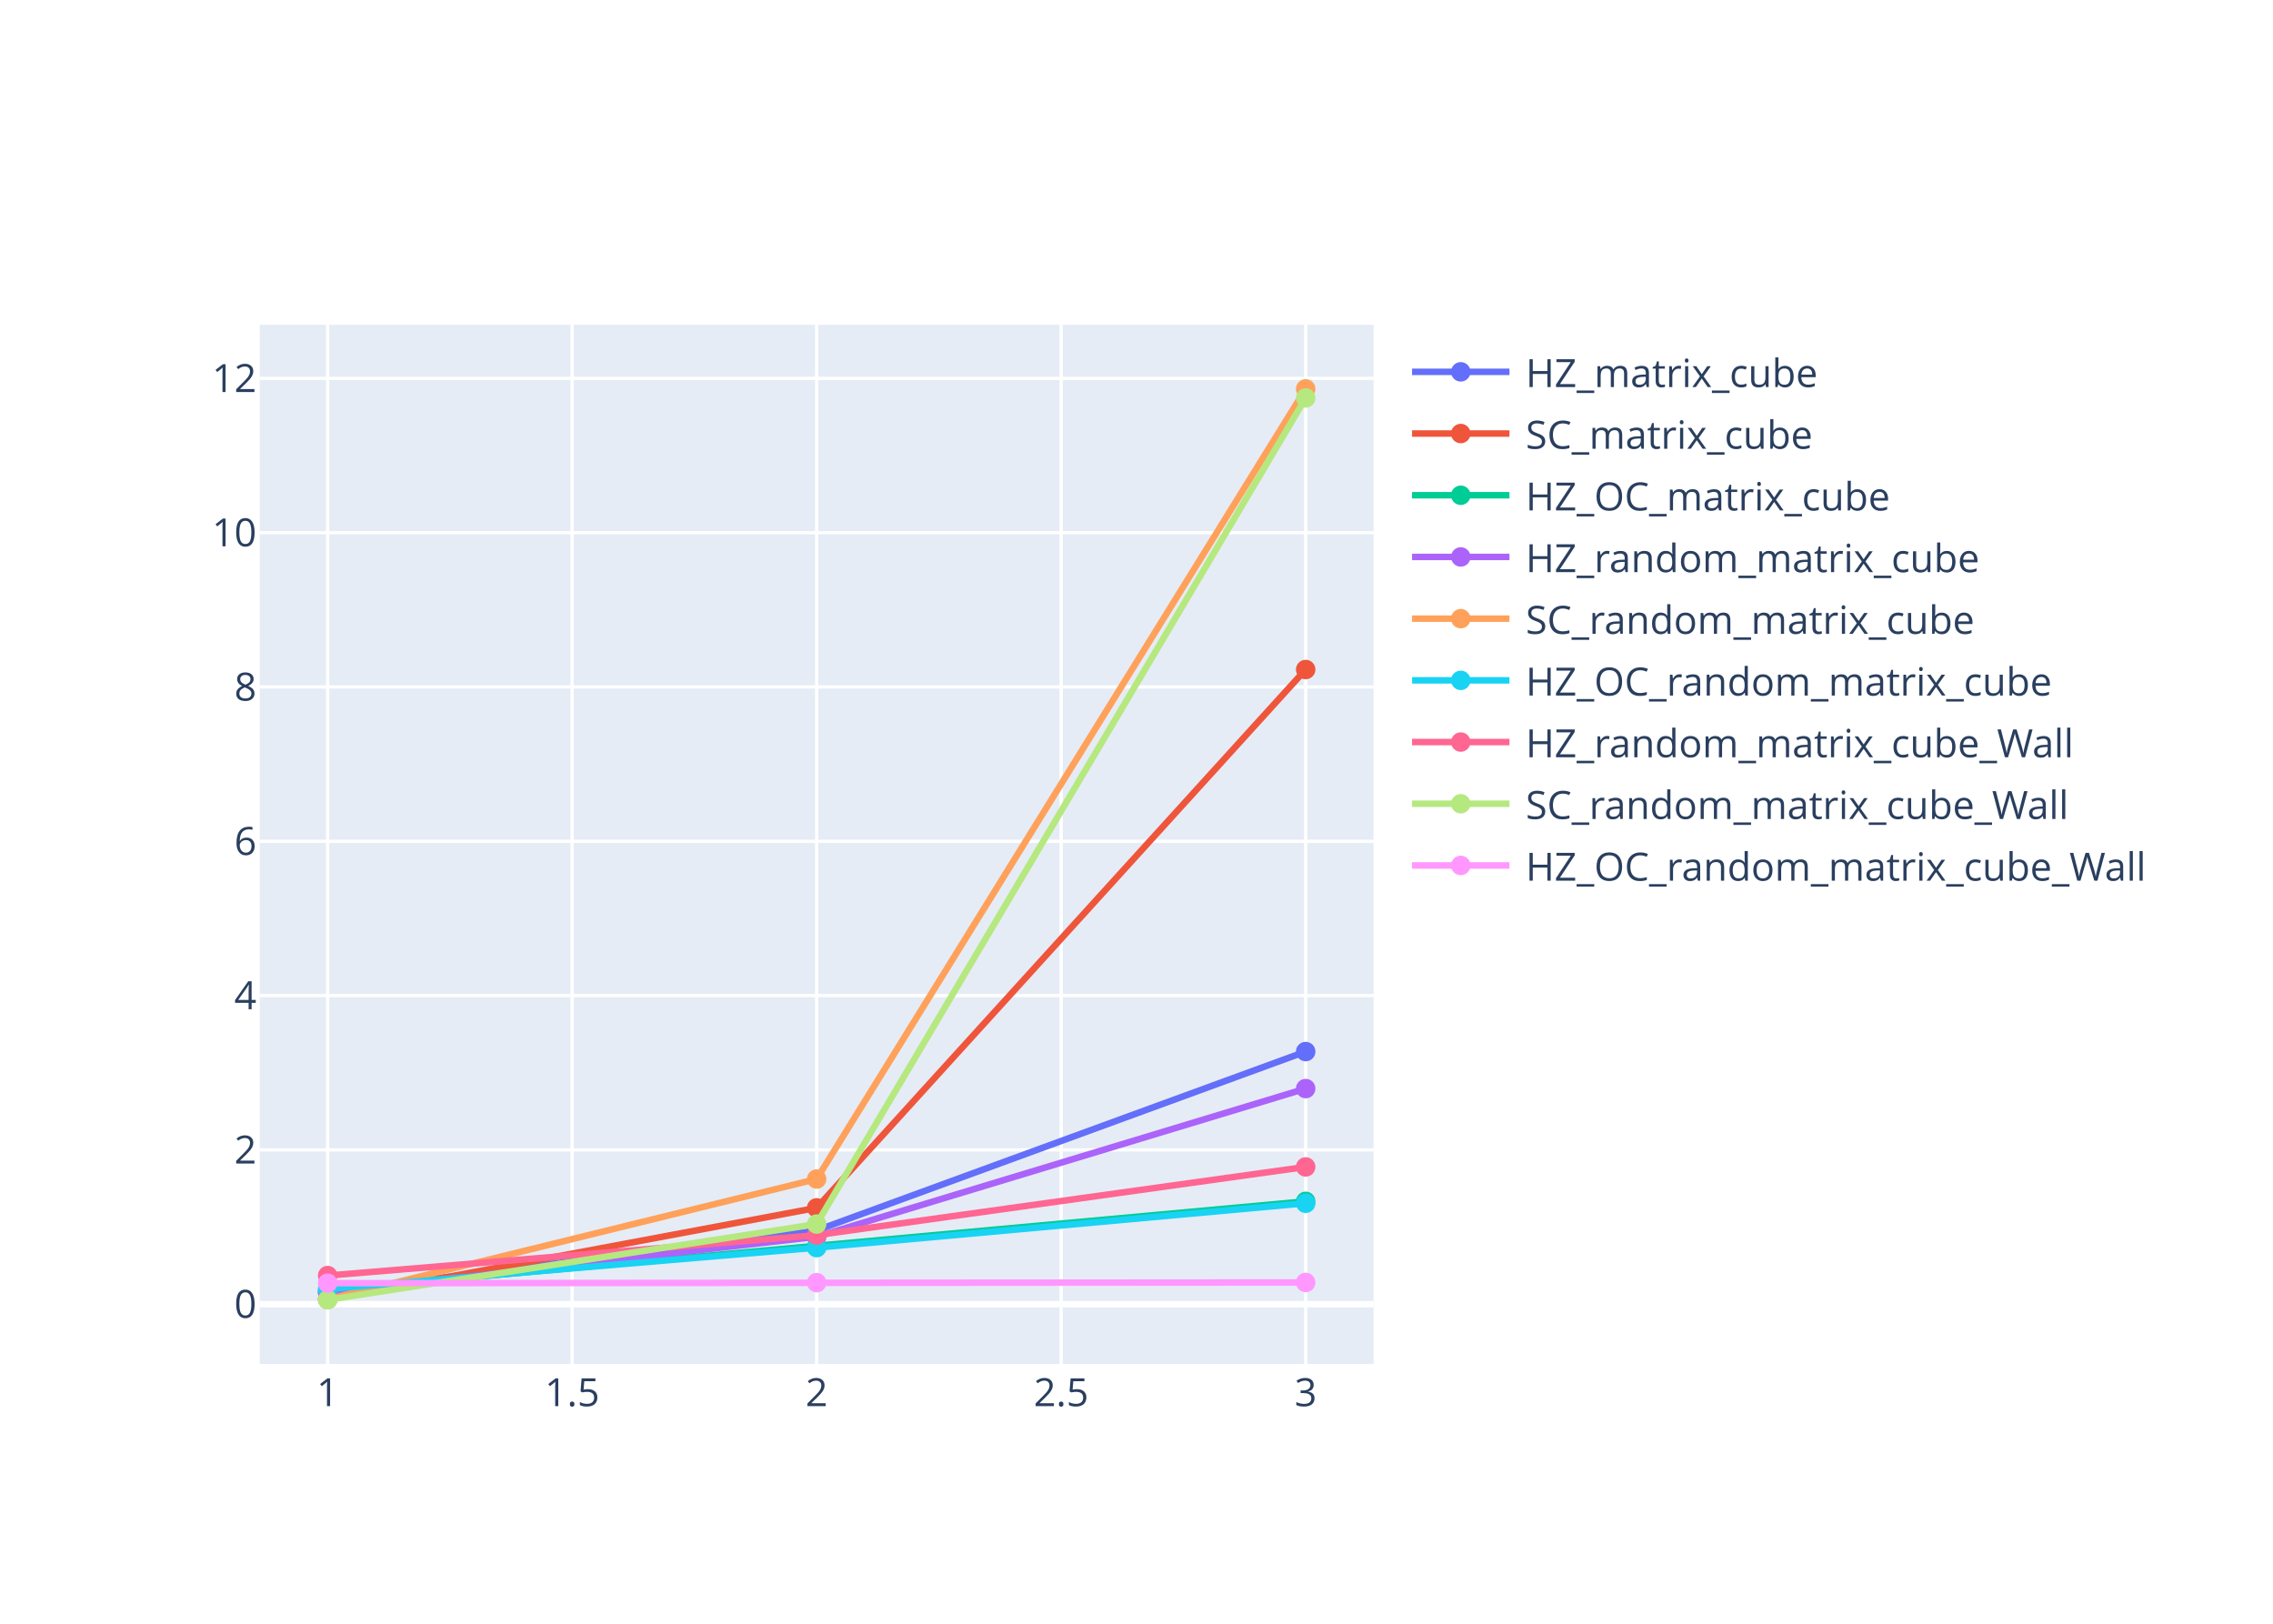
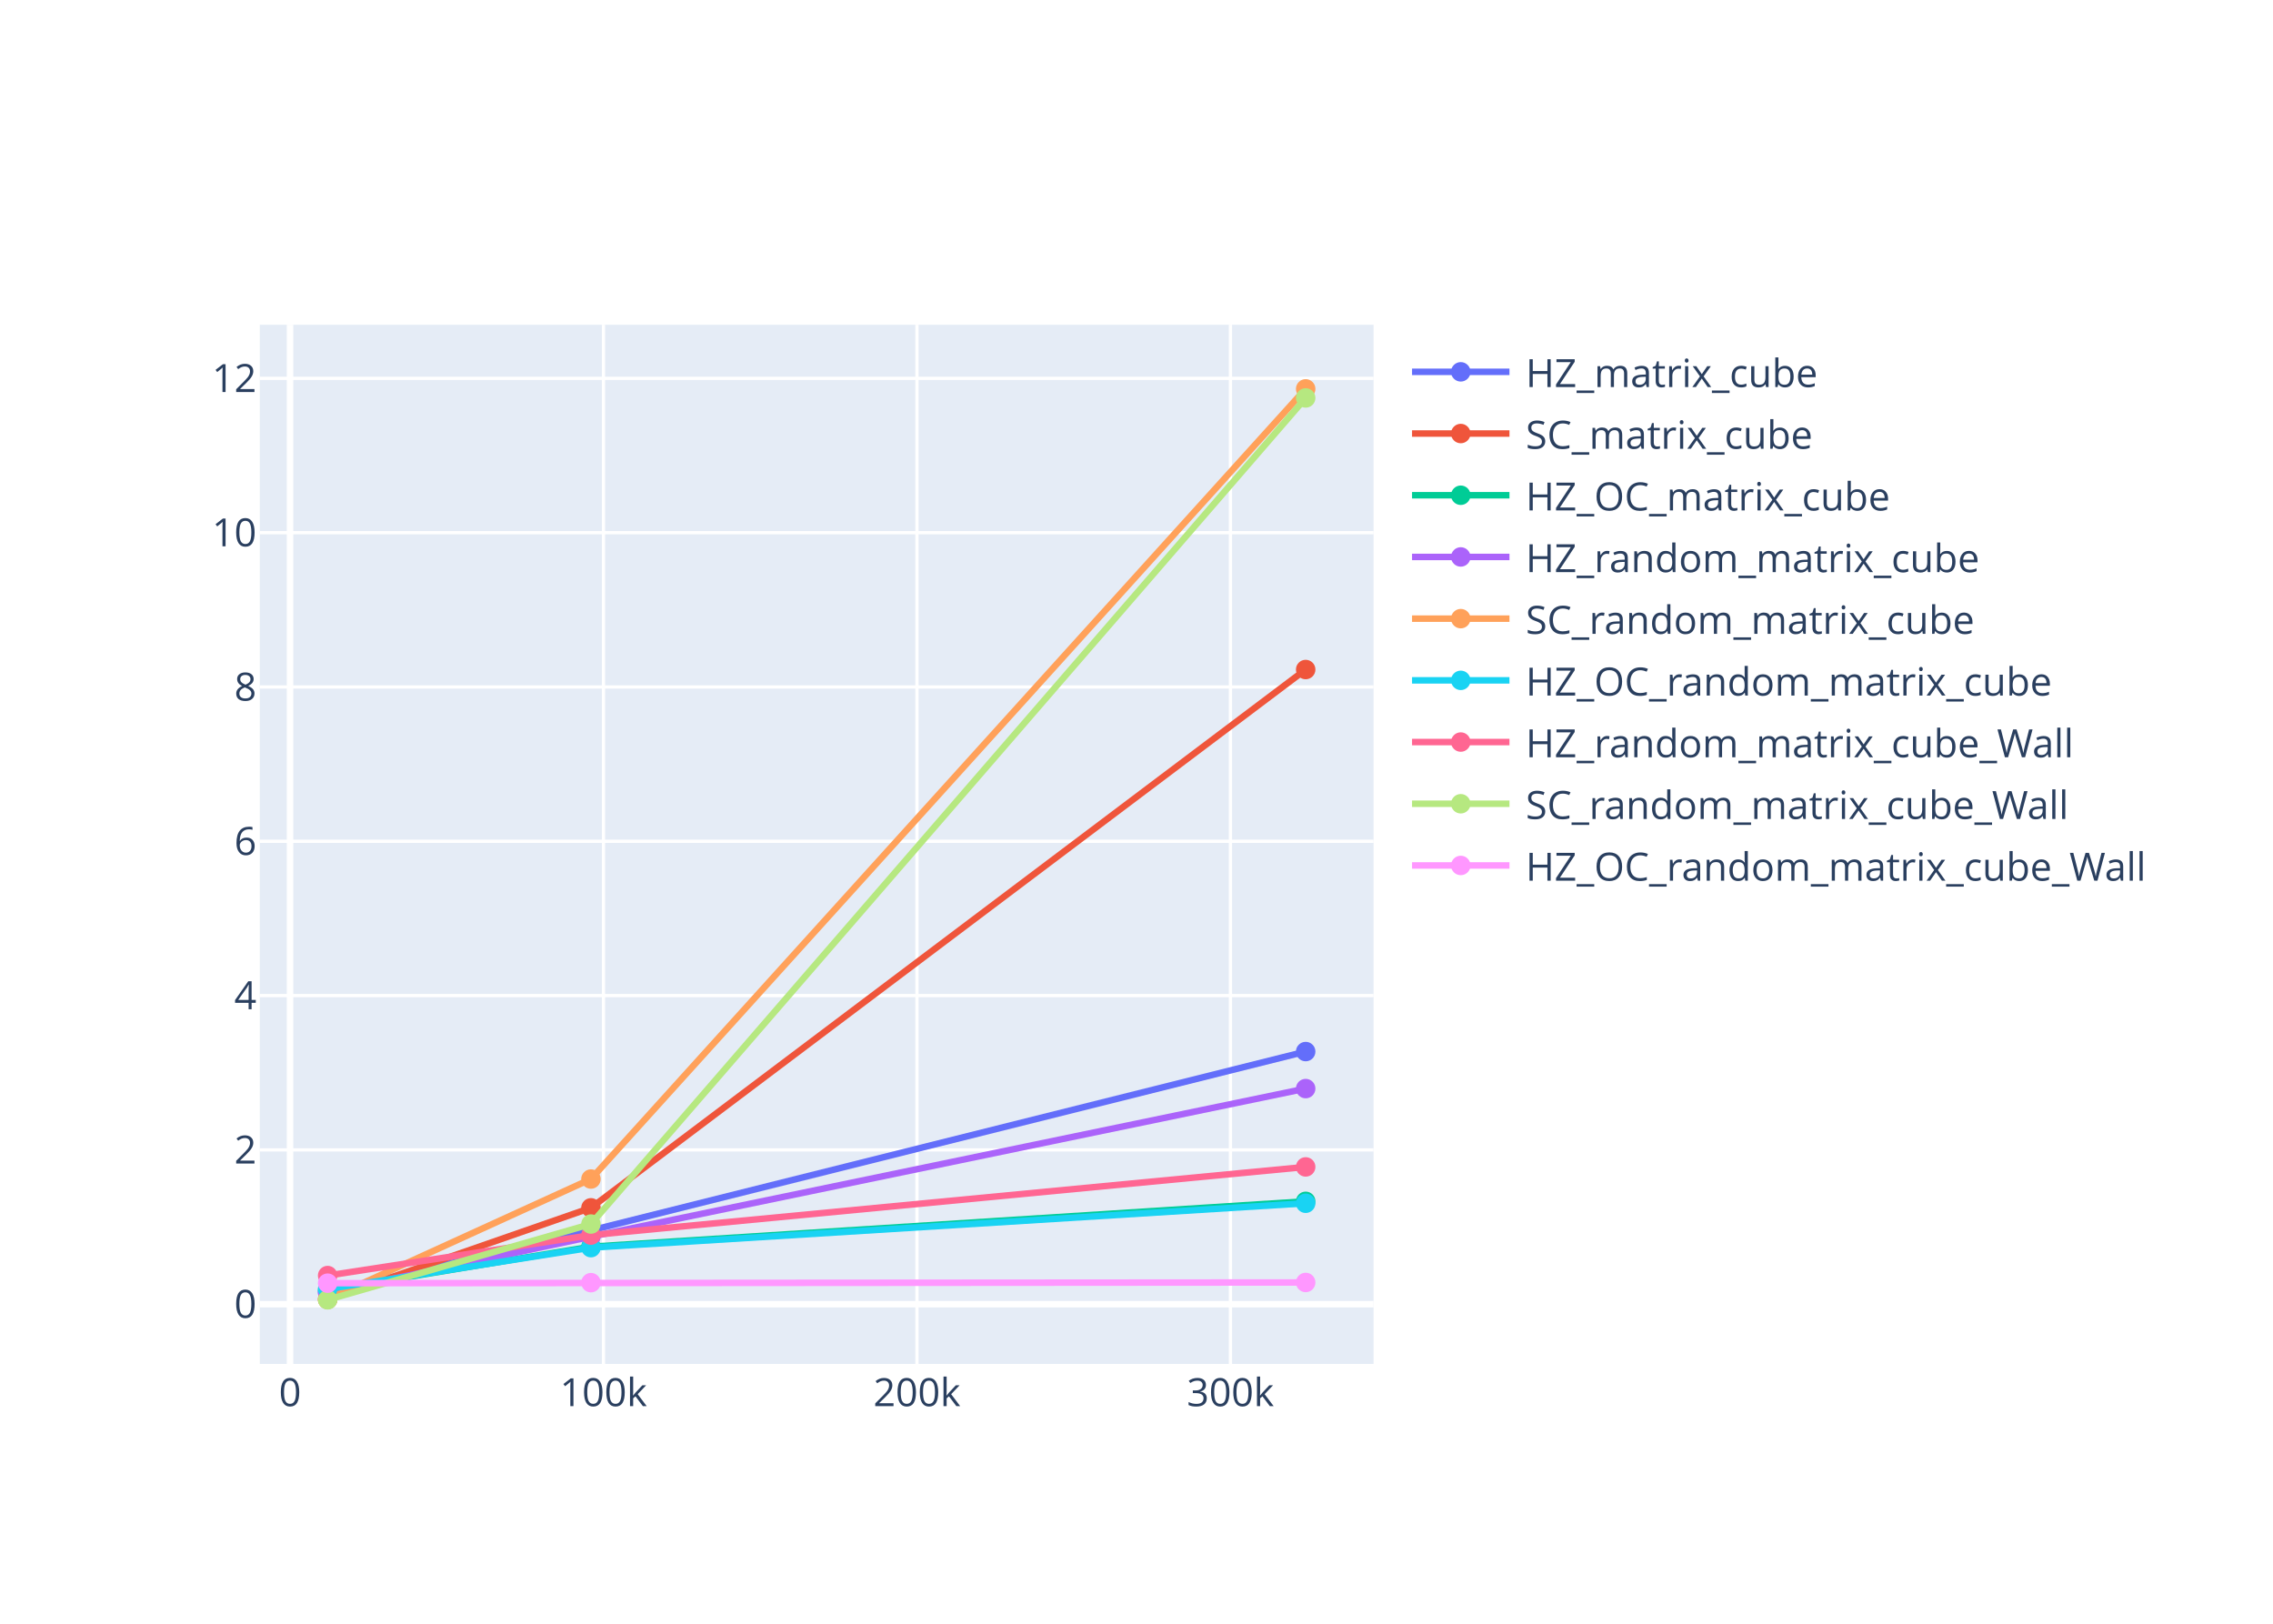
<svg xmlns="http://www.w3.org/2000/svg" class="main-svg" width="700" height="500" style="" viewBox="0 0 700 500">
  <rect x="0" y="0" width="700" height="500" style="fill: rgb(255, 255, 255); fill-opacity: 1;" />
-   <defs id="defs-51b392">
+   <defs id="defs-db72d3">
    <g class="clips">
-       <clipPath id="clip51b392xyplot" class="plotclip">
+       <clipPath id="clipdb72d3xyplot" class="plotclip">
        <rect width="343" height="320" />
      </clipPath>
-       <clipPath class="axesclip" id="clip51b392x">
+       <clipPath class="axesclip" id="clipdb72d3x">
        <rect x="80" y="0" width="343" height="500" />
      </clipPath>
-       <clipPath class="axesclip" id="clip51b392y">
+       <clipPath class="axesclip" id="clipdb72d3y">
        <rect x="0" y="100" width="700" height="320" />
      </clipPath>
-       <clipPath class="axesclip" id="clip51b392xy">
+       <clipPath class="axesclip" id="clipdb72d3xy">
        <rect x="80" y="100" width="343" height="320" />
      </clipPath>
    </g>
    <g class="gradients" />
  </defs>
  <g class="bglayer">
    <rect class="bg" x="80" y="100" width="343" height="320" style="fill: rgb(229, 236, 246); fill-opacity: 1; stroke-width: 0;" />
  </g>
  <g class="layer-below">
    <g class="imagelayer" />
    <g class="shapelayer" />
  </g>
  <g class="cartesianlayer">
    <g class="subplot xy">
      <g class="layer-subplot">
        <g class="shapelayer" />
        <g class="imagelayer" />
      </g>
      <g class="gridlayer">
        <g class="x">
-           <path class="xgrid crisp" transform="translate(100.9,0)" d="M0,100v320" style="stroke: rgb(255, 255, 255); stroke-opacity: 1; stroke-width: 1px;" />
-           <path class="xgrid crisp" transform="translate(176.2,0)" d="M0,100v320" style="stroke: rgb(255, 255, 255); stroke-opacity: 1; stroke-width: 1px;" />
-           <path class="xgrid crisp" transform="translate(251.5,0)" d="M0,100v320" style="stroke: rgb(255, 255, 255); stroke-opacity: 1; stroke-width: 1px;" />
-           <path class="xgrid crisp" transform="translate(326.8,0)" d="M0,100v320" style="stroke: rgb(255, 255, 255); stroke-opacity: 1; stroke-width: 1px;" />
-           <path class="xgrid crisp" transform="translate(402.1,0)" d="M0,100v320" style="stroke: rgb(255, 255, 255); stroke-opacity: 1; stroke-width: 1px;" />
+           <path class="xgrid crisp" transform="translate(185.85,0)" d="M0,100v320" style="stroke: rgb(255, 255, 255); stroke-opacity: 1; stroke-width: 1px;" />
+           <path class="xgrid crisp" transform="translate(282.39,0)" d="M0,100v320" style="stroke: rgb(255, 255, 255); stroke-opacity: 1; stroke-width: 1px;" />
+           <path class="xgrid crisp" transform="translate(378.93,0)" d="M0,100v320" style="stroke: rgb(255, 255, 255); stroke-opacity: 1; stroke-width: 1px;" />
        </g>
        <g class="y">
          <path class="ygrid crisp" transform="translate(0,354.09)" d="M80,0h343" style="stroke: rgb(255, 255, 255); stroke-opacity: 1; stroke-width: 1px;" />
          <path class="ygrid crisp" transform="translate(0,306.57)" d="M80,0h343" style="stroke: rgb(255, 255, 255); stroke-opacity: 1; stroke-width: 1px;" />
          <path class="ygrid crisp" transform="translate(0,259.06)" d="M80,0h343" style="stroke: rgb(255, 255, 255); stroke-opacity: 1; stroke-width: 1px;" />
          <path class="ygrid crisp" transform="translate(0,211.54)" d="M80,0h343" style="stroke: rgb(255, 255, 255); stroke-opacity: 1; stroke-width: 1px;" />
          <path class="ygrid crisp" transform="translate(0,164.03)" d="M80,0h343" style="stroke: rgb(255, 255, 255); stroke-opacity: 1; stroke-width: 1px;" />
          <path class="ygrid crisp" transform="translate(0,116.51)" d="M80,0h343" style="stroke: rgb(255, 255, 255); stroke-opacity: 1; stroke-width: 1px;" />
        </g>
      </g>
      <g class="zerolinelayer">
+         <path class="xzl zl crisp" transform="translate(89.32,0)" d="M0,100v320" style="stroke: rgb(255, 255, 255); stroke-opacity: 1; stroke-width: 2px;" />
        <path class="yzl zl crisp" transform="translate(0,401.6)" d="M80,0h343" style="stroke: rgb(255, 255, 255); stroke-opacity: 1; stroke-width: 2px;" />
      </g>
      <path class="xlines-below" />
      <path class="ylines-below" />
      <g class="overlines-below" />
      <g class="xaxislayer-below" />
      <g class="yaxislayer-below" />
      <g class="overaxes-below" />
-       <g class="plot" transform="translate(80,100)" clip-path="url('#clip51b392xyplot')">
+       <g class="plot" transform="translate(80,100)" clip-path="url('#clipdb72d3xyplot')">
        <g class="scatterlayer mlayer">
-           <g class="trace scatter traced81c6a" style="stroke-miterlimit: 2; opacity: 1;">
-             <g class="fills" />
-             <g class="errorbars" />
-             <g class="lines">
-               <path class="js-line" d="M20.9,297.88L171.5,278.88L322.1,223.81" style="vector-effect: non-scaling-stroke; fill: none; stroke: rgb(99, 110, 250); stroke-opacity: 1; stroke-width: 2px; opacity: 1;" />
+           <g class="trace scatter trace7f9798" style="stroke-miterlimit: 2; opacity: 1;">
+             <g class="fills" />
+             <g class="errorbars" />
+             <g class="lines">
+               <path class="js-line" d="M20.9,297.88L101.99,278.88L322.1,223.81" style="vector-effect: non-scaling-stroke; fill: none; stroke: rgb(99, 110, 250); stroke-opacity: 1; stroke-width: 2px; opacity: 1;" />
            </g>
            <g class="points">
              <path class="point" transform="translate(20.9,297.88)" d="M3,0A3,3 0 1,1 0,-3A3,3 0 0,1 3,0Z" style="opacity: 1; stroke-width: 0px; fill: rgb(99, 110, 250); fill-opacity: 1;" />
-               <path class="point" transform="translate(171.5,278.88)" d="M3,0A3,3 0 1,1 0,-3A3,3 0 0,1 3,0Z" style="opacity: 1; stroke-width: 0px; fill: rgb(99, 110, 250); fill-opacity: 1;" />
+               <path class="point" transform="translate(101.99,278.88)" d="M3,0A3,3 0 1,1 0,-3A3,3 0 0,1 3,0Z" style="opacity: 1; stroke-width: 0px; fill: rgb(99, 110, 250); fill-opacity: 1;" />
              <path class="point" transform="translate(322.1,223.81)" d="M3,0A3,3 0 1,1 0,-3A3,3 0 0,1 3,0Z" style="opacity: 1; stroke-width: 0px; fill: rgb(99, 110, 250); fill-opacity: 1;" />
            </g>
            <g class="text" />
          </g>
-           <g class="trace scatter tracea3e15c" style="stroke-miterlimit: 2; opacity: 1;">
-             <g class="fills" />
-             <g class="errorbars" />
-             <g class="lines">
-               <path class="js-line" d="M20.9,300.13L171.5,271.93L322.1,106.17" style="vector-effect: non-scaling-stroke; fill: none; stroke: rgb(239, 85, 59); stroke-opacity: 1; stroke-width: 2px; opacity: 1;" />
+           <g class="trace scatter tracee631b5" style="stroke-miterlimit: 2; opacity: 1;">
+             <g class="fills" />
+             <g class="errorbars" />
+             <g class="lines">
+               <path class="js-line" d="M20.9,300.13L101.99,271.93L322.1,106.17" style="vector-effect: non-scaling-stroke; fill: none; stroke: rgb(239, 85, 59); stroke-opacity: 1; stroke-width: 2px; opacity: 1;" />
            </g>
            <g class="points">
              <path class="point" transform="translate(20.9,300.13)" d="M3,0A3,3 0 1,1 0,-3A3,3 0 0,1 3,0Z" style="opacity: 1; stroke-width: 0px; fill: rgb(239, 85, 59); fill-opacity: 1;" />
-               <path class="point" transform="translate(171.5,271.93)" d="M3,0A3,3 0 1,1 0,-3A3,3 0 0,1 3,0Z" style="opacity: 1; stroke-width: 0px; fill: rgb(239, 85, 59); fill-opacity: 1;" />
+               <path class="point" transform="translate(101.99,271.93)" d="M3,0A3,3 0 1,1 0,-3A3,3 0 0,1 3,0Z" style="opacity: 1; stroke-width: 0px; fill: rgb(239, 85, 59); fill-opacity: 1;" />
              <path class="point" transform="translate(322.1,106.17)" d="M3,0A3,3 0 1,1 0,-3A3,3 0 0,1 3,0Z" style="opacity: 1; stroke-width: 0px; fill: rgb(239, 85, 59); fill-opacity: 1;" />
            </g>
            <g class="text" />
          </g>
-           <g class="trace scatter trace85a1eb" style="stroke-miterlimit: 2; opacity: 1;">
-             <g class="fills" />
-             <g class="errorbars" />
-             <g class="lines">
-               <path class="js-line" d="M20.9,297.31L322.1,269.93" style="vector-effect: non-scaling-stroke; fill: none; stroke: rgb(0, 204, 150); stroke-opacity: 1; stroke-width: 2px; opacity: 1;" />
+           <g class="trace scatter trace6916fa" style="stroke-miterlimit: 2; opacity: 1;">
+             <g class="fills" />
+             <g class="errorbars" />
+             <g class="lines">
+               <path class="js-line" d="M20.9,297.31L101.99,283.9L322.1,269.93" style="vector-effect: non-scaling-stroke; fill: none; stroke: rgb(0, 204, 150); stroke-opacity: 1; stroke-width: 2px; opacity: 1;" />
            </g>
            <g class="points">
              <path class="point" transform="translate(20.9,297.31)" d="M3,0A3,3 0 1,1 0,-3A3,3 0 0,1 3,0Z" style="opacity: 1; stroke-width: 0px; fill: rgb(0, 204, 150); fill-opacity: 1;" />
-               <path class="point" transform="translate(171.5,283.9)" d="M3,0A3,3 0 1,1 0,-3A3,3 0 0,1 3,0Z" style="opacity: 1; stroke-width: 0px; fill: rgb(0, 204, 150); fill-opacity: 1;" />
+               <path class="point" transform="translate(101.99,283.9)" d="M3,0A3,3 0 1,1 0,-3A3,3 0 0,1 3,0Z" style="opacity: 1; stroke-width: 0px; fill: rgb(0, 204, 150); fill-opacity: 1;" />
              <path class="point" transform="translate(322.1,269.93)" d="M3,0A3,3 0 1,1 0,-3A3,3 0 0,1 3,0Z" style="opacity: 1; stroke-width: 0px; fill: rgb(0, 204, 150); fill-opacity: 1;" />
            </g>
            <g class="text" />
          </g>
-           <g class="trace scatter trace01a4e4" style="stroke-miterlimit: 2; opacity: 1;">
-             <g class="fills" />
-             <g class="errorbars" />
-             <g class="lines">
-               <path class="js-line" d="M20.9,298.03L171.5,280.83L322.1,235.21" style="vector-effect: non-scaling-stroke; fill: none; stroke: rgb(171, 99, 250); stroke-opacity: 1; stroke-width: 2px; opacity: 1;" />
+           <g class="trace scatter tracec58ee4" style="stroke-miterlimit: 2; opacity: 1;">
+             <g class="fills" />
+             <g class="errorbars" />
+             <g class="lines">
+               <path class="js-line" d="M20.9,298.03L101.99,280.83L322.1,235.21" style="vector-effect: non-scaling-stroke; fill: none; stroke: rgb(171, 99, 250); stroke-opacity: 1; stroke-width: 2px; opacity: 1;" />
            </g>
            <g class="points">
              <path class="point" transform="translate(20.9,298.03)" d="M3,0A3,3 0 1,1 0,-3A3,3 0 0,1 3,0Z" style="opacity: 1; stroke-width: 0px; fill: rgb(171, 99, 250); fill-opacity: 1;" />
-               <path class="point" transform="translate(171.5,280.83)" d="M3,0A3,3 0 1,1 0,-3A3,3 0 0,1 3,0Z" style="opacity: 1; stroke-width: 0px; fill: rgb(171, 99, 250); fill-opacity: 1;" />
+               <path class="point" transform="translate(101.99,280.83)" d="M3,0A3,3 0 1,1 0,-3A3,3 0 0,1 3,0Z" style="opacity: 1; stroke-width: 0px; fill: rgb(171, 99, 250); fill-opacity: 1;" />
              <path class="point" transform="translate(322.1,235.21)" d="M3,0A3,3 0 1,1 0,-3A3,3 0 0,1 3,0Z" style="opacity: 1; stroke-width: 0px; fill: rgb(171, 99, 250); fill-opacity: 1;" />
            </g>
            <g class="text" />
          </g>
-           <g class="trace scatter trace8dc38f" style="stroke-miterlimit: 2; opacity: 1;">
-             <g class="fills" />
-             <g class="errorbars" />
-             <g class="lines">
-               <path class="js-line" d="M20.9,300.06L171.5,263.06L322.1,19.75" style="vector-effect: non-scaling-stroke; fill: none; stroke: rgb(255, 161, 90); stroke-opacity: 1; stroke-width: 2px; opacity: 1;" />
+           <g class="trace scatter trace5e935c" style="stroke-miterlimit: 2; opacity: 1;">
+             <g class="fills" />
+             <g class="errorbars" />
+             <g class="lines">
+               <path class="js-line" d="M20.9,300.06L101.99,263.06L322.1,19.75" style="vector-effect: non-scaling-stroke; fill: none; stroke: rgb(255, 161, 90); stroke-opacity: 1; stroke-width: 2px; opacity: 1;" />
            </g>
            <g class="points">
              <path class="point" transform="translate(20.9,300.06)" d="M3,0A3,3 0 1,1 0,-3A3,3 0 0,1 3,0Z" style="opacity: 1; stroke-width: 0px; fill: rgb(255, 161, 90); fill-opacity: 1;" />
-               <path class="point" transform="translate(171.5,263.06)" d="M3,0A3,3 0 1,1 0,-3A3,3 0 0,1 3,0Z" style="opacity: 1; stroke-width: 0px; fill: rgb(255, 161, 90); fill-opacity: 1;" />
+               <path class="point" transform="translate(101.99,263.06)" d="M3,0A3,3 0 1,1 0,-3A3,3 0 0,1 3,0Z" style="opacity: 1; stroke-width: 0px; fill: rgb(255, 161, 90); fill-opacity: 1;" />
              <path class="point" transform="translate(322.1,19.75)" d="M3,0A3,3 0 1,1 0,-3A3,3 0 0,1 3,0Z" style="opacity: 1; stroke-width: 0px; fill: rgb(255, 161, 90); fill-opacity: 1;" />
            </g>
            <g class="text" />
          </g>
-           <g class="trace scatter tracea177eb" style="stroke-miterlimit: 2; opacity: 1;">
-             <g class="fills" />
-             <g class="errorbars" />
-             <g class="lines">
-               <path class="js-line" d="M20.9,296.93L171.5,284.19L322.1,270.52" style="vector-effect: non-scaling-stroke; fill: none; stroke: rgb(25, 211, 243); stroke-opacity: 1; stroke-width: 2px; opacity: 1;" />
+           <g class="trace scatter traceb3ddca" style="stroke-miterlimit: 2; opacity: 1;">
+             <g class="fills" />
+             <g class="errorbars" />
+             <g class="lines">
+               <path class="js-line" d="M20.9,296.93L101.99,284.19L322.1,270.52" style="vector-effect: non-scaling-stroke; fill: none; stroke: rgb(25, 211, 243); stroke-opacity: 1; stroke-width: 2px; opacity: 1;" />
            </g>
            <g class="points">
              <path class="point" transform="translate(20.9,296.93)" d="M3,0A3,3 0 1,1 0,-3A3,3 0 0,1 3,0Z" style="opacity: 1; stroke-width: 0px; fill: rgb(25, 211, 243); fill-opacity: 1;" />
-               <path class="point" transform="translate(171.5,284.19)" d="M3,0A3,3 0 1,1 0,-3A3,3 0 0,1 3,0Z" style="opacity: 1; stroke-width: 0px; fill: rgb(25, 211, 243); fill-opacity: 1;" />
+               <path class="point" transform="translate(101.99,284.19)" d="M3,0A3,3 0 1,1 0,-3A3,3 0 0,1 3,0Z" style="opacity: 1; stroke-width: 0px; fill: rgb(25, 211, 243); fill-opacity: 1;" />
              <path class="point" transform="translate(322.1,270.52)" d="M3,0A3,3 0 1,1 0,-3A3,3 0 0,1 3,0Z" style="opacity: 1; stroke-width: 0px; fill: rgb(25, 211, 243); fill-opacity: 1;" />
            </g>
            <g class="text" />
          </g>
-           <g class="trace scatter traced29dcc" style="stroke-miterlimit: 2; opacity: 1;">
-             <g class="fills" />
-             <g class="errorbars" />
-             <g class="lines">
-               <path class="js-line" d="M20.9,292.78L171.5,280.33L322.1,259.33" style="vector-effect: non-scaling-stroke; fill: none; stroke: rgb(255, 102, 146); stroke-opacity: 1; stroke-width: 2px; opacity: 1;" />
+           <g class="trace scatter traced642d9" style="stroke-miterlimit: 2; opacity: 1;">
+             <g class="fills" />
+             <g class="errorbars" />
+             <g class="lines">
+               <path class="js-line" d="M20.9,292.78L101.99,280.33L322.1,259.33" style="vector-effect: non-scaling-stroke; fill: none; stroke: rgb(255, 102, 146); stroke-opacity: 1; stroke-width: 2px; opacity: 1;" />
            </g>
            <g class="points">
              <path class="point" transform="translate(20.9,292.78)" d="M3,0A3,3 0 1,1 0,-3A3,3 0 0,1 3,0Z" style="opacity: 1; stroke-width: 0px; fill: rgb(255, 102, 146); fill-opacity: 1;" />
-               <path class="point" transform="translate(171.5,280.33)" d="M3,0A3,3 0 1,1 0,-3A3,3 0 0,1 3,0Z" style="opacity: 1; stroke-width: 0px; fill: rgb(255, 102, 146); fill-opacity: 1;" />
+               <path class="point" transform="translate(101.99,280.33)" d="M3,0A3,3 0 1,1 0,-3A3,3 0 0,1 3,0Z" style="opacity: 1; stroke-width: 0px; fill: rgb(255, 102, 146); fill-opacity: 1;" />
              <path class="point" transform="translate(322.1,259.33)" d="M3,0A3,3 0 1,1 0,-3A3,3 0 0,1 3,0Z" style="opacity: 1; stroke-width: 0px; fill: rgb(255, 102, 146); fill-opacity: 1;" />
            </g>
            <g class="text" />
          </g>
-           <g class="trace scatter trace1cff1f" style="stroke-miterlimit: 2; opacity: 1;">
-             <g class="fills" />
-             <g class="errorbars" />
-             <g class="lines">
-               <path class="js-line" d="M20.9,300.25L171.5,276.92L322.1,22.54" style="vector-effect: non-scaling-stroke; fill: none; stroke: rgb(182, 232, 128); stroke-opacity: 1; stroke-width: 2px; opacity: 1;" />
+           <g class="trace scatter trace5a7bd4" style="stroke-miterlimit: 2; opacity: 1;">
+             <g class="fills" />
+             <g class="errorbars" />
+             <g class="lines">
+               <path class="js-line" d="M20.9,300.25L101.99,276.92L322.1,22.54" style="vector-effect: non-scaling-stroke; fill: none; stroke: rgb(182, 232, 128); stroke-opacity: 1; stroke-width: 2px; opacity: 1;" />
            </g>
            <g class="points">
              <path class="point" transform="translate(20.9,300.25)" d="M3,0A3,3 0 1,1 0,-3A3,3 0 0,1 3,0Z" style="opacity: 1; stroke-width: 0px; fill: rgb(182, 232, 128); fill-opacity: 1;" />
-               <path class="point" transform="translate(171.5,276.92)" d="M3,0A3,3 0 1,1 0,-3A3,3 0 0,1 3,0Z" style="opacity: 1; stroke-width: 0px; fill: rgb(182, 232, 128); fill-opacity: 1;" />
+               <path class="point" transform="translate(101.99,276.92)" d="M3,0A3,3 0 1,1 0,-3A3,3 0 0,1 3,0Z" style="opacity: 1; stroke-width: 0px; fill: rgb(182, 232, 128); fill-opacity: 1;" />
              <path class="point" transform="translate(322.1,22.54)" d="M3,0A3,3 0 1,1 0,-3A3,3 0 0,1 3,0Z" style="opacity: 1; stroke-width: 0px; fill: rgb(182, 232, 128); fill-opacity: 1;" />
            </g>
            <g class="text" />
          </g>
-           <g class="trace scatter trace6e86ba" style="stroke-miterlimit: 2; opacity: 1;">
+           <g class="trace scatter traced5087e" style="stroke-miterlimit: 2; opacity: 1;">
            <g class="fills" />
            <g class="errorbars" />
            <g class="lines">
              <path class="js-line" d="M20.9,295.13L322.1,294.91" style="vector-effect: non-scaling-stroke; fill: none; stroke: rgb(255, 151, 255); stroke-opacity: 1; stroke-width: 2px; opacity: 1;" />
            </g>
            <g class="points">
              <path class="point" transform="translate(20.9,295.13)" d="M3,0A3,3 0 1,1 0,-3A3,3 0 0,1 3,0Z" style="opacity: 1; stroke-width: 0px; fill: rgb(255, 151, 255); fill-opacity: 1;" />
-               <path class="point" transform="translate(171.5,294.97)" d="M3,0A3,3 0 1,1 0,-3A3,3 0 0,1 3,0Z" style="opacity: 1; stroke-width: 0px; fill: rgb(255, 151, 255); fill-opacity: 1;" />
+               <path class="point" transform="translate(101.99,294.97)" d="M3,0A3,3 0 1,1 0,-3A3,3 0 0,1 3,0Z" style="opacity: 1; stroke-width: 0px; fill: rgb(255, 151, 255); fill-opacity: 1;" />
              <path class="point" transform="translate(322.1,294.91)" d="M3,0A3,3 0 1,1 0,-3A3,3 0 0,1 3,0Z" style="opacity: 1; stroke-width: 0px; fill: rgb(255, 151, 255); fill-opacity: 1;" />
            </g>
            <g class="text" />
          </g>
        </g>
      </g>
      <g class="overplot" />
      <path class="xlines-above crisp" d="M0,0" style="fill: none;" />
      <path class="ylines-above crisp" d="M0,0" style="fill: none;" />
      <g class="overlines-above" />
      <g class="xaxislayer-above">
        <g class="xtick">
-           <text text-anchor="middle" x="0" y="433" transform="translate(100.9,0)" style="font-family: 'Open Sans', verdana, arial, sans-serif; font-size: 12px; fill: rgb(42, 63, 95); fill-opacity: 1; white-space: pre;">1</text>
+           <text text-anchor="middle" x="0" y="433" transform="translate(89.32,0)" style="font-family: 'Open Sans', verdana, arial, sans-serif; font-size: 12px; fill: rgb(42, 63, 95); fill-opacity: 1; white-space: pre;">0</text>
        </g>
        <g class="xtick">
-           <text text-anchor="middle" x="0" y="433" transform="translate(176.2,0)" style="font-family: 'Open Sans', verdana, arial, sans-serif; font-size: 12px; fill: rgb(42, 63, 95); fill-opacity: 1; white-space: pre;">1.5</text>
+           <text text-anchor="middle" x="0" y="433" transform="translate(185.85,0)" style="font-family: 'Open Sans', verdana, arial, sans-serif; font-size: 12px; fill: rgb(42, 63, 95); fill-opacity: 1; white-space: pre;">100k</text>
        </g>
        <g class="xtick">
-           <text text-anchor="middle" x="0" y="433" transform="translate(251.5,0)" style="font-family: 'Open Sans', verdana, arial, sans-serif; font-size: 12px; fill: rgb(42, 63, 95); fill-opacity: 1; white-space: pre;">2</text>
+           <text text-anchor="middle" x="0" y="433" transform="translate(282.39,0)" style="font-family: 'Open Sans', verdana, arial, sans-serif; font-size: 12px; fill: rgb(42, 63, 95); fill-opacity: 1; white-space: pre;">200k</text>
        </g>
        <g class="xtick">
-           <text text-anchor="middle" x="0" y="433" transform="translate(326.8,0)" style="font-family: 'Open Sans', verdana, arial, sans-serif; font-size: 12px; fill: rgb(42, 63, 95); fill-opacity: 1; white-space: pre;">2.5</text>
-         </g>
-         <g class="xtick">
-           <text text-anchor="middle" x="0" y="433" transform="translate(402.1,0)" style="font-family: 'Open Sans', verdana, arial, sans-serif; font-size: 12px; fill: rgb(42, 63, 95); fill-opacity: 1; white-space: pre;">3</text>
+           <text text-anchor="middle" x="0" y="433" transform="translate(378.93,0)" style="font-family: 'Open Sans', verdana, arial, sans-serif; font-size: 12px; fill: rgb(42, 63, 95); fill-opacity: 1; white-space: pre;">300k</text>
        </g>
      </g>
      <g class="yaxislayer-above">
        <g class="ytick">
          <text text-anchor="end" x="79" y="4.2" transform="translate(0,401.6)" style="font-family: 'Open Sans', verdana, arial, sans-serif; font-size: 12px; fill: rgb(42, 63, 95); fill-opacity: 1; white-space: pre;">0</text>
        </g>
        <g class="ytick">
          <text text-anchor="end" x="79" y="4.2" transform="translate(0,354.09)" style="font-family: 'Open Sans', verdana, arial, sans-serif; font-size: 12px; fill: rgb(42, 63, 95); fill-opacity: 1; white-space: pre;">2</text>
        </g>
        <g class="ytick">
          <text text-anchor="end" x="79" y="4.2" transform="translate(0,306.57)" style="font-family: 'Open Sans', verdana, arial, sans-serif; font-size: 12px; fill: rgb(42, 63, 95); fill-opacity: 1; white-space: pre;">4</text>
        </g>
        <g class="ytick">
          <text text-anchor="end" x="79" y="4.2" transform="translate(0,259.06)" style="font-family: 'Open Sans', verdana, arial, sans-serif; font-size: 12px; fill: rgb(42, 63, 95); fill-opacity: 1; white-space: pre;">6</text>
        </g>
        <g class="ytick">
          <text text-anchor="end" x="79" y="4.2" transform="translate(0,211.54)" style="font-family: 'Open Sans', verdana, arial, sans-serif; font-size: 12px; fill: rgb(42, 63, 95); fill-opacity: 1; white-space: pre;">8</text>
        </g>
        <g class="ytick">
          <text text-anchor="end" x="79" y="4.2" transform="translate(0,164.03)" style="font-family: 'Open Sans', verdana, arial, sans-serif; font-size: 12px; fill: rgb(42, 63, 95); fill-opacity: 1; white-space: pre;">10</text>
        </g>
        <g class="ytick">
          <text text-anchor="end" x="79" y="4.2" transform="translate(0,116.51)" style="font-family: 'Open Sans', verdana, arial, sans-serif; font-size: 12px; fill: rgb(42, 63, 95); fill-opacity: 1; white-space: pre;">12</text>
        </g>
      </g>
      <g class="overaxes-above" />
    </g>
  </g>
  <g class="polarlayer" />
  <g class="ternarylayer" />
  <g class="geolayer" />
  <g class="funnelarealayer" />
  <g class="pielayer" />
  <g class="treemaplayer" />
  <g class="sunburstlayer" />
  <g class="glimages" />
-   <defs id="topdefs-51b392">
+   <defs id="topdefs-db72d3">
    <g class="clips" />
-     <clipPath id="legend51b392">
+     <clipPath id="legenddb72d3">
      <rect width="258" height="181" x="0" y="0" />
    </clipPath>
  </defs>
  <g class="layer-above">
    <g class="imagelayer" />
    <g class="shapelayer" />
  </g>
  <g class="infolayer">
    <g class="legend" pointer-events="all" transform="translate(429.86,100)">
-       <rect class="bg" shape-rendering="crispEdges" width="258" height="181" x="0" y="0" style="stroke: rgb(68, 68, 68); stroke-opacity: 1; fill: rgb(255, 255, 255); fill-opacity: 1; stroke-width: 0px;" />
-       <g class="scrollbox" transform="" clip-path="url('#legend51b392')">
+       <rect class="bg" shape-rendering="crispEdges" style="stroke: rgb(68, 68, 68); stroke-opacity: 1; fill: rgb(255, 255, 255); fill-opacity: 1; stroke-width: 0px;" width="258" height="181" x="0" y="0" />
+       <g class="scrollbox" transform="" clip-path="url('#legenddb72d3')">
        <g class="groups">
          <g class="traces" transform="translate(0,14.5)" style="opacity: 1;">
            <text class="legendtext" text-anchor="start" x="40" y="4.68" style="font-family: 'Open Sans', verdana, arial, sans-serif; font-size: 12px; fill: rgb(42, 63, 95); fill-opacity: 1; white-space: pre;">HZ_matrix_cube</text>
            <g class="layers" style="opacity: 1;">
              <g class="legendfill" />
              <g class="legendlines">
                <path class="js-line" d="M5,0h30" style="fill: none; stroke: rgb(99, 110, 250); stroke-opacity: 1; stroke-width: 2px;" />
              </g>
              <g class="legendsymbols">
                <g class="legendpoints">
                  <path class="scatterpts" transform="translate(20,0)" d="M3,0A3,3 0 1,1 0,-3A3,3 0 0,1 3,0Z" style="opacity: 1; stroke-width: 0px; fill: rgb(99, 110, 250); fill-opacity: 1;" />
                </g>
              </g>
            </g>
            <rect class="legendtoggle" x="0" y="-9.5" width="252.016" height="19" style="fill: rgb(0, 0, 0); fill-opacity: 0;" />
          </g>
          <g class="traces" transform="translate(0,33.5)" style="opacity: 1;">
            <text class="legendtext" text-anchor="start" x="40" y="4.68" style="font-family: 'Open Sans', verdana, arial, sans-serif; font-size: 12px; fill: rgb(42, 63, 95); fill-opacity: 1; white-space: pre;">SC_matrix_cube</text>
            <g class="layers" style="opacity: 1;">
              <g class="legendfill" />
              <g class="legendlines">
                <path class="js-line" d="M5,0h30" style="fill: none; stroke: rgb(239, 85, 59); stroke-opacity: 1; stroke-width: 2px;" />
              </g>
              <g class="legendsymbols">
                <g class="legendpoints">
                  <path class="scatterpts" transform="translate(20,0)" d="M3,0A3,3 0 1,1 0,-3A3,3 0 0,1 3,0Z" style="opacity: 1; stroke-width: 0px; fill: rgb(239, 85, 59); fill-opacity: 1;" />
                </g>
              </g>
            </g>
            <rect class="legendtoggle" x="0" y="-9.5" width="252.016" height="19" style="fill: rgb(0, 0, 0); fill-opacity: 0;" />
          </g>
          <g class="traces" transform="translate(0,52.5)" style="opacity: 1;">
            <text class="legendtext" text-anchor="start" x="40" y="4.68" style="font-family: 'Open Sans', verdana, arial, sans-serif; font-size: 12px; fill: rgb(42, 63, 95); fill-opacity: 1; white-space: pre;">HZ_OC_matrix_cube</text>
            <g class="layers" style="opacity: 1;">
              <g class="legendfill" />
              <g class="legendlines">
                <path class="js-line" d="M5,0h30" style="fill: none; stroke: rgb(0, 204, 150); stroke-opacity: 1; stroke-width: 2px;" />
              </g>
              <g class="legendsymbols">
                <g class="legendpoints">
                  <path class="scatterpts" transform="translate(20,0)" d="M3,0A3,3 0 1,1 0,-3A3,3 0 0,1 3,0Z" style="opacity: 1; stroke-width: 0px; fill: rgb(0, 204, 150); fill-opacity: 1;" />
                </g>
              </g>
            </g>
            <rect class="legendtoggle" x="0" y="-9.5" width="252.016" height="19" style="fill: rgb(0, 0, 0); fill-opacity: 0;" />
          </g>
          <g class="traces" transform="translate(0,71.5)" style="opacity: 1;">
            <text class="legendtext" text-anchor="start" x="40" y="4.68" style="font-family: 'Open Sans', verdana, arial, sans-serif; font-size: 12px; fill: rgb(42, 63, 95); fill-opacity: 1; white-space: pre;">HZ_random_matrix_cube</text>
            <g class="layers" style="opacity: 1;">
              <g class="legendfill" />
              <g class="legendlines">
                <path class="js-line" d="M5,0h30" style="fill: none; stroke: rgb(171, 99, 250); stroke-opacity: 1; stroke-width: 2px;" />
              </g>
              <g class="legendsymbols">
                <g class="legendpoints">
                  <path class="scatterpts" transform="translate(20,0)" d="M3,0A3,3 0 1,1 0,-3A3,3 0 0,1 3,0Z" style="opacity: 1; stroke-width: 0px; fill: rgb(171, 99, 250); fill-opacity: 1;" />
                </g>
              </g>
            </g>
            <rect class="legendtoggle" x="0" y="-9.5" width="252.016" height="19" style="fill: rgb(0, 0, 0); fill-opacity: 0;" />
          </g>
          <g class="traces" transform="translate(0,90.5)" style="opacity: 1;">
            <text class="legendtext" text-anchor="start" x="40" y="4.68" style="font-family: 'Open Sans', verdana, arial, sans-serif; font-size: 12px; fill: rgb(42, 63, 95); fill-opacity: 1; white-space: pre;">SC_random_matrix_cube</text>
            <g class="layers" style="opacity: 1;">
              <g class="legendfill" />
              <g class="legendlines">
                <path class="js-line" d="M5,0h30" style="fill: none; stroke: rgb(255, 161, 90); stroke-opacity: 1; stroke-width: 2px;" />
              </g>
              <g class="legendsymbols">
                <g class="legendpoints">
                  <path class="scatterpts" transform="translate(20,0)" d="M3,0A3,3 0 1,1 0,-3A3,3 0 0,1 3,0Z" style="opacity: 1; stroke-width: 0px; fill: rgb(255, 161, 90); fill-opacity: 1;" />
                </g>
              </g>
            </g>
            <rect class="legendtoggle" x="0" y="-9.5" width="252.016" height="19" style="fill: rgb(0, 0, 0); fill-opacity: 0;" />
          </g>
          <g class="traces" transform="translate(0,109.5)" style="opacity: 1;">
            <text class="legendtext" text-anchor="start" x="40" y="4.68" style="font-family: 'Open Sans', verdana, arial, sans-serif; font-size: 12px; fill: rgb(42, 63, 95); fill-opacity: 1; white-space: pre;">HZ_OC_random_matrix_cube</text>
            <g class="layers" style="opacity: 1;">
              <g class="legendfill" />
              <g class="legendlines">
                <path class="js-line" d="M5,0h30" style="fill: none; stroke: rgb(25, 211, 243); stroke-opacity: 1; stroke-width: 2px;" />
              </g>
              <g class="legendsymbols">
                <g class="legendpoints">
                  <path class="scatterpts" transform="translate(20,0)" d="M3,0A3,3 0 1,1 0,-3A3,3 0 0,1 3,0Z" style="opacity: 1; stroke-width: 0px; fill: rgb(25, 211, 243); fill-opacity: 1;" />
                </g>
              </g>
            </g>
            <rect class="legendtoggle" x="0" y="-9.5" width="252.016" height="19" style="fill: rgb(0, 0, 0); fill-opacity: 0;" />
          </g>
          <g class="traces" transform="translate(0,128.5)" style="opacity: 1;">
            <text class="legendtext" text-anchor="start" x="40" y="4.68" style="font-family: 'Open Sans', verdana, arial, sans-serif; font-size: 12px; fill: rgb(42, 63, 95); fill-opacity: 1; white-space: pre;">HZ_random_matrix_cube_Wall</text>
            <g class="layers" style="opacity: 1;">
              <g class="legendfill" />
              <g class="legendlines">
                <path class="js-line" d="M5,0h30" style="fill: none; stroke: rgb(255, 102, 146); stroke-opacity: 1; stroke-width: 2px;" />
              </g>
              <g class="legendsymbols">
                <g class="legendpoints">
                  <path class="scatterpts" transform="translate(20,0)" d="M3,0A3,3 0 1,1 0,-3A3,3 0 0,1 3,0Z" style="opacity: 1; stroke-width: 0px; fill: rgb(255, 102, 146); fill-opacity: 1;" />
                </g>
              </g>
            </g>
            <rect class="legendtoggle" x="0" y="-9.5" width="252.016" height="19" style="fill: rgb(0, 0, 0); fill-opacity: 0;" />
          </g>
          <g class="traces" transform="translate(0,147.5)" style="opacity: 1;">
            <text class="legendtext" text-anchor="start" x="40" y="4.68" style="font-family: 'Open Sans', verdana, arial, sans-serif; font-size: 12px; fill: rgb(42, 63, 95); fill-opacity: 1; white-space: pre;">SC_random_matrix_cube_Wall</text>
            <g class="layers" style="opacity: 1;">
              <g class="legendfill" />
              <g class="legendlines">
                <path class="js-line" d="M5,0h30" style="fill: none; stroke: rgb(182, 232, 128); stroke-opacity: 1; stroke-width: 2px;" />
              </g>
              <g class="legendsymbols">
                <g class="legendpoints">
                  <path class="scatterpts" transform="translate(20,0)" d="M3,0A3,3 0 1,1 0,-3A3,3 0 0,1 3,0Z" style="opacity: 1; stroke-width: 0px; fill: rgb(182, 232, 128); fill-opacity: 1;" />
                </g>
              </g>
            </g>
            <rect class="legendtoggle" x="0" y="-9.5" width="252.016" height="19" style="fill: rgb(0, 0, 0); fill-opacity: 0;" />
          </g>
          <g class="traces" transform="translate(0,166.5)" style="opacity: 1;">
            <text class="legendtext" text-anchor="start" x="40" y="4.68" style="font-family: 'Open Sans', verdana, arial, sans-serif; font-size: 12px; fill: rgb(42, 63, 95); fill-opacity: 1; white-space: pre;">HZ_OC_random_matrix_cube_Wall</text>
            <g class="layers" style="opacity: 1;">
              <g class="legendfill" />
              <g class="legendlines">
                <path class="js-line" d="M5,0h30" style="fill: none; stroke: rgb(255, 151, 255); stroke-opacity: 1; stroke-width: 2px;" />
              </g>
              <g class="legendsymbols">
                <g class="legendpoints">
                  <path class="scatterpts" transform="translate(20,0)" d="M3,0A3,3 0 1,1 0,-3A3,3 0 0,1 3,0Z" style="opacity: 1; stroke-width: 0px; fill: rgb(255, 151, 255); fill-opacity: 1;" />
                </g>
              </g>
            </g>
            <rect class="legendtoggle" x="0" y="-9.5" width="252.016" height="19" style="fill: rgb(0, 0, 0); fill-opacity: 0;" />
          </g>
        </g>
      </g>
-       <rect class="scrollbar" rx="20" ry="3" width="0" height="0" x="0" y="0" style="fill: rgb(128, 139, 164); fill-opacity: 1;" />
+       <rect class="scrollbar" rx="20" ry="3" width="0" height="0" style="fill: rgb(128, 139, 164); fill-opacity: 1;" x="0" y="0" />
    </g>
    <g class="g-gtitle" />
    <g class="g-xtitle" />
    <g class="g-ytitle" />
  </g>
</svg>
